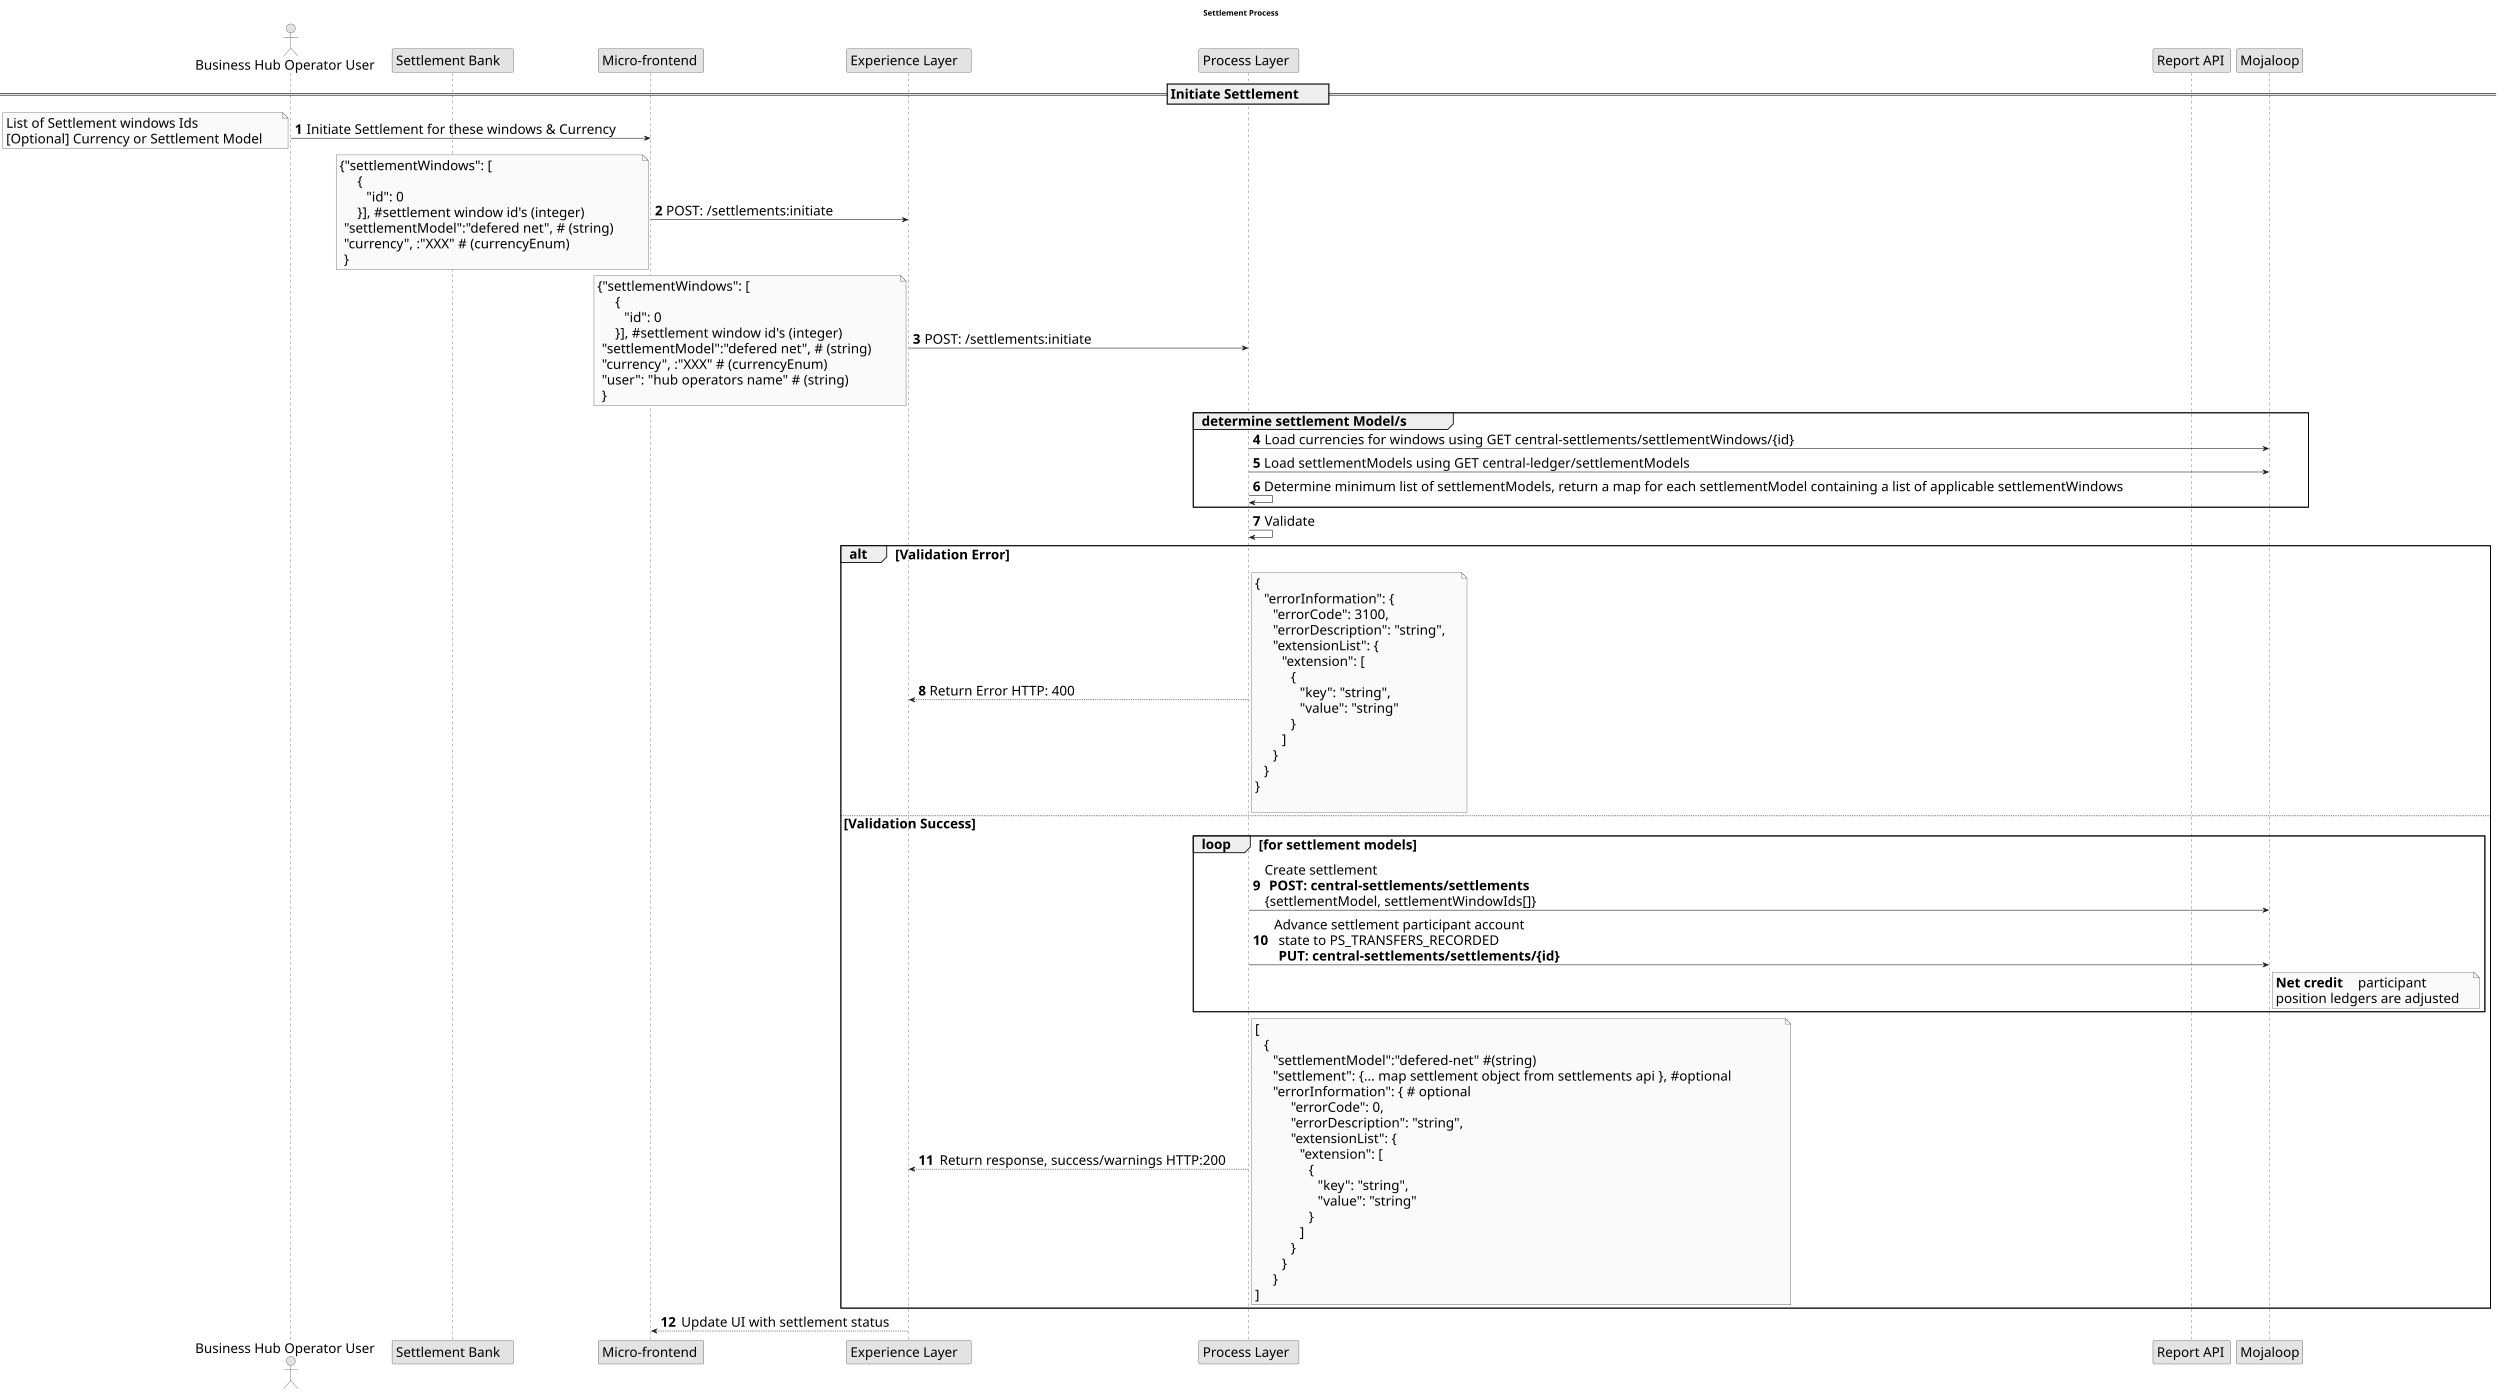
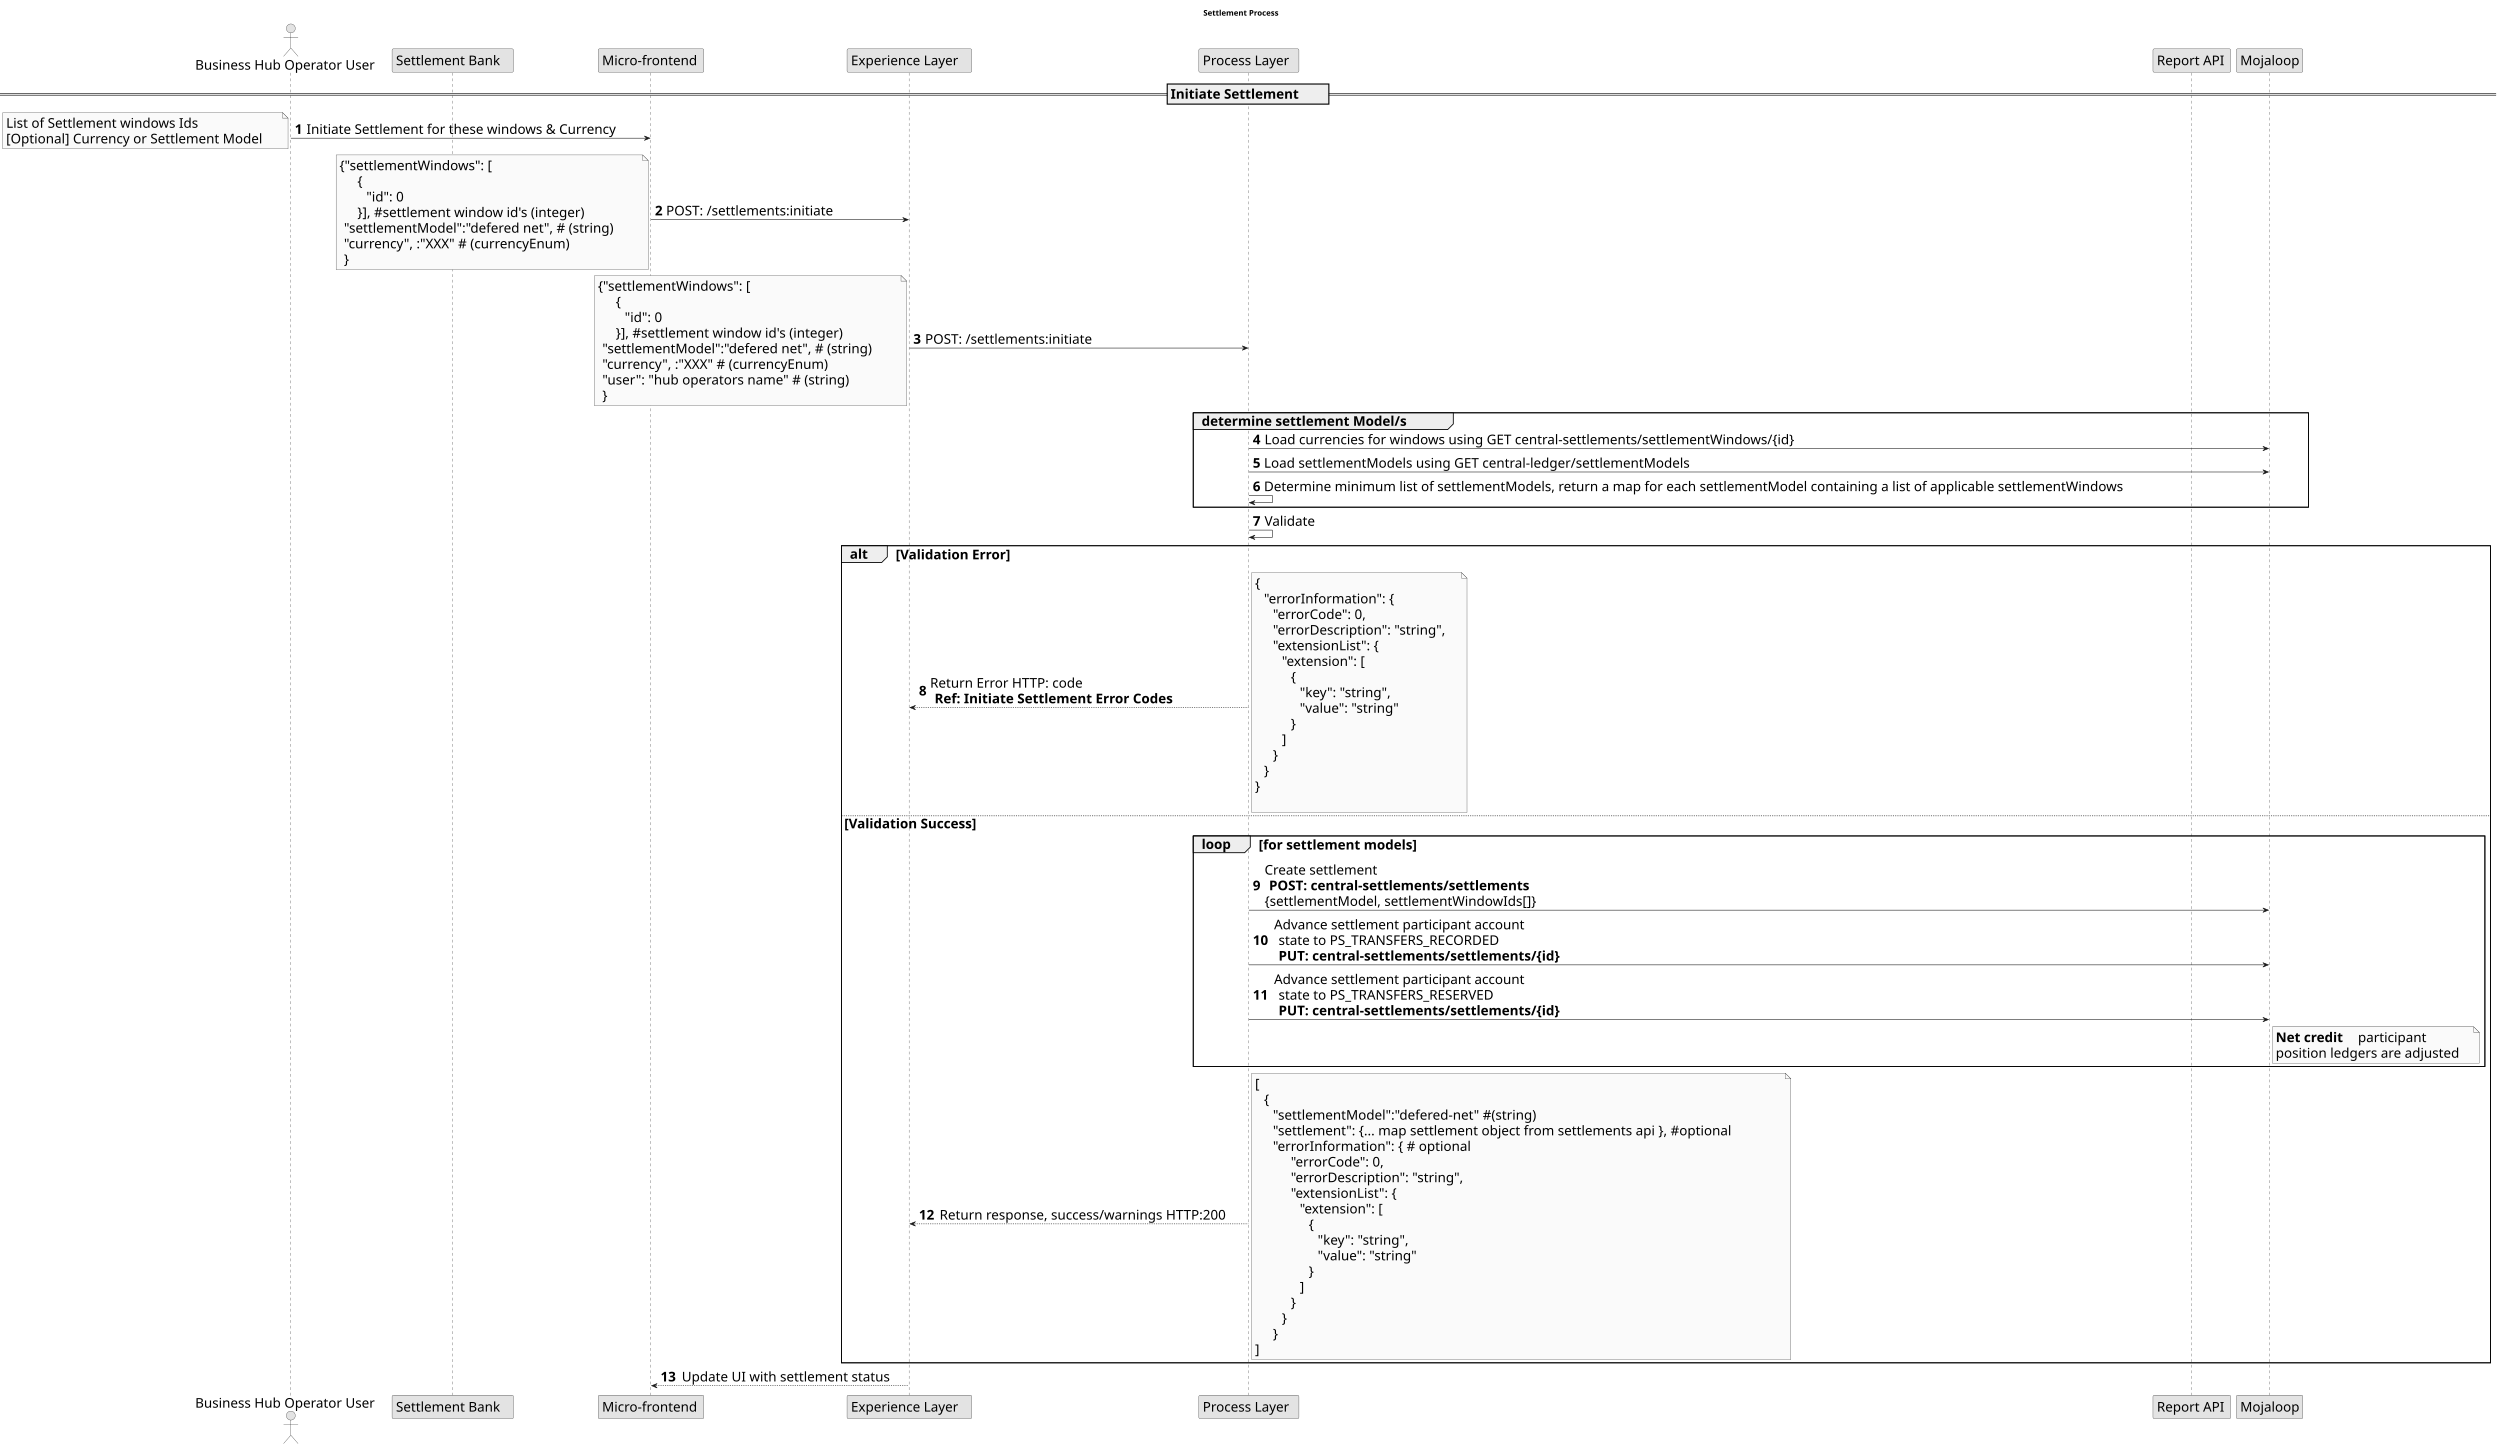
- <svg xmlns="http://www.w3.org/2000/svg" contentStyleType="text/css" height="2490px" preserveAspectRatio="none" style="width:4470px;height:2490px;background:#FFFFFF;" version="1.1" viewBox="0 0 4470 2490" width="4470px" zoomAndPan="magnify">
+ <svg xmlns="http://www.w3.org/2000/svg" contentStyleType="text/css" height="2588px" preserveAspectRatio="none" style="width:4470px;height:2588px;background:#FFFFFF;" version="1.1" viewBox="0 0 4470 2588" width="4470px" zoomAndPan="magnify">
  <defs />
  <g>
    <rect height="26.297" style="stroke:#00000000;stroke-width:1.0;fill:none;" width="169" x="2146.5" y="10" />
    <text fill="#000000" font-family="sans-serif" font-size="14" font-weight="bold" lengthAdjust="spacing" textLength="159" x="2151.5" y="27.995">Settlement Process</text>
    <rect height="168.75" style="stroke:#000000;stroke-width:1.5;fill:none;" width="1994" x="2133.5" y="738.109" />
-     <rect height="1363.125" style="stroke:#000000;stroke-width:1.5;fill:none;" width="2949.5" x="1503.5" y="975.797" />
-     <rect height="314.375" style="stroke:#000000;stroke-width:1.5;fill:none;" width="2309.5" x="2133.5" y="1494.672" />
-     <line style="stroke:#181818;stroke-width:0.5;fill:none;stroke-dasharray:5.0,5.0;" x1="520" x2="520" y1="130.234" y2="2397.859" />
-     <line style="stroke:#181818;stroke-width:0.5;fill:none;stroke-dasharray:5.0,5.0;" x1="809" x2="809" y1="130.234" y2="2397.859" />
-     <line style="stroke:#181818;stroke-width:0.5;fill:none;stroke-dasharray:5.0,5.0;" x1="1163.5" x2="1163.5" y1="130.234" y2="2397.859" />
-     <line style="stroke:#181818;stroke-width:0.5;fill:none;stroke-dasharray:5.0,5.0;" x1="1624.5" x2="1624.5" y1="130.234" y2="2397.859" />
-     <line style="stroke:#181818;stroke-width:0.5;fill:none;stroke-dasharray:5.0,5.0;" x1="2232.5" x2="2232.5" y1="130.234" y2="2397.859" />
-     <line style="stroke:#181818;stroke-width:0.5;fill:none;stroke-dasharray:5.0,5.0;" x1="3918.5" x2="3918.5" y1="130.234" y2="2397.859" />
-     <line style="stroke:#181818;stroke-width:0.5;fill:none;stroke-dasharray:5.0,5.0;" x1="4057.5" x2="4057.5" y1="130.234" y2="2397.859" />
+     <rect height="1460.938" style="stroke:#000000;stroke-width:1.5;fill:none;" width="2948.5" x="1504.5" y="975.797" />
+     <rect height="412.188" style="stroke:#000000;stroke-width:1.5;fill:none;" width="2309.5" x="2133.5" y="1494.672" />
+     <line style="stroke:#181818;stroke-width:0.5;fill:none;stroke-dasharray:5.0,5.0;" x1="520" x2="520" y1="130.234" y2="2495.672" />
+     <line style="stroke:#181818;stroke-width:0.5;fill:none;stroke-dasharray:5.0,5.0;" x1="809" x2="809" y1="130.234" y2="2495.672" />
+     <line style="stroke:#181818;stroke-width:0.5;fill:none;stroke-dasharray:5.0,5.0;" x1="1163.5" x2="1163.5" y1="130.234" y2="2495.672" />
+     <line style="stroke:#181818;stroke-width:0.5;fill:none;stroke-dasharray:5.0,5.0;" x1="1625.5" x2="1625.5" y1="130.234" y2="2495.672" />
+     <line style="stroke:#181818;stroke-width:0.5;fill:none;stroke-dasharray:5.0,5.0;" x1="2232.5" x2="2232.5" y1="130.234" y2="2495.672" />
+     <line style="stroke:#181818;stroke-width:0.5;fill:none;stroke-dasharray:5.0,5.0;" x1="3918.5" x2="3918.5" y1="130.234" y2="2495.672" />
+     <line style="stroke:#181818;stroke-width:0.5;fill:none;stroke-dasharray:5.0,5.0;" x1="4057.5" x2="4057.5" y1="130.234" y2="2495.672" />
    <text fill="#000000" font-family="sans-serif" font-size="24" lengthAdjust="spacing" textLength="336" x="349" y="124.574">Business Hub Operator User</text>
    <ellipse cx="520" cy="50.797" fill="#E3E3E3" rx="8" ry="8" style="stroke:#181818;stroke-width:0.5;" />
    <path d="M520,58.797 L520,85.797 M507,66.797 L533,66.797 M520,85.797 L507,100.797 M520,85.797 L533,100.797 " fill="none" style="stroke:#181818;stroke-width:0.5;" />
-     <text fill="#000000" font-family="sans-serif" font-size="24" lengthAdjust="spacing" textLength="336" x="349" y="2419.137">Business Hub Operator User</text>
-     <ellipse cx="520" cy="2433.297" fill="#E3E3E3" rx="8" ry="8" style="stroke:#181818;stroke-width:0.5;" />
-     <path d="M520,2441.297 L520,2468.297 M507,2449.297 L533,2449.297 M520,2468.297 L507,2483.297 M520,2468.297 L533,2483.297 " fill="none" style="stroke:#181818;stroke-width:0.5;" />
+     <text fill="#000000" font-family="sans-serif" font-size="24" lengthAdjust="spacing" textLength="336" x="349" y="2516.949">Business Hub Operator User</text>
+     <ellipse cx="520" cy="2531.109" fill="#E3E3E3" rx="8" ry="8" style="stroke:#181818;stroke-width:0.5;" />
+     <path d="M520,2539.109 L520,2566.109 M507,2547.109 L533,2547.109 M520,2566.109 L507,2581.109 M520,2566.109 L533,2581.109 " fill="none" style="stroke:#181818;stroke-width:0.5;" />
    <rect fill="#E3E3E3" height="41.938" rx="2.5" ry="2.5" style="stroke:#181818;stroke-width:0.5;" width="217" x="701" y="87.297" />
    <text fill="#000000" font-family="sans-serif" font-size="24" lengthAdjust="spacing" textLength="203" x="708" y="116.574">Settlement Bank</text>
-     <rect fill="#E3E3E3" height="41.938" rx="2.5" ry="2.5" style="stroke:#181818;stroke-width:0.5;" width="217" x="701" y="2396.859" />
-     <text fill="#000000" font-family="sans-serif" font-size="24" lengthAdjust="spacing" textLength="203" x="708" y="2426.137">Settlement Bank</text>
+     <rect fill="#E3E3E3" height="41.938" rx="2.5" ry="2.5" style="stroke:#181818;stroke-width:0.5;" width="217" x="701" y="2494.672" />
+     <text fill="#000000" font-family="sans-serif" font-size="24" lengthAdjust="spacing" textLength="203" x="708" y="2523.949">Settlement Bank</text>
    <rect fill="#E3E3E3" height="41.938" rx="2.5" ry="2.5" style="stroke:#181818;stroke-width:0.5;" width="189" x="1069.5" y="87.297" />
    <text fill="#000000" font-family="sans-serif" font-size="24" lengthAdjust="spacing" textLength="175" x="1076.5" y="116.574">Micro-frontend</text>
-     <rect fill="#E3E3E3" height="41.938" rx="2.5" ry="2.5" style="stroke:#181818;stroke-width:0.5;" width="189" x="1069.5" y="2396.859" />
-     <text fill="#000000" font-family="sans-serif" font-size="24" lengthAdjust="spacing" textLength="175" x="1076.5" y="2426.137">Micro-frontend</text>
-     <rect fill="#E3E3E3" height="41.938" rx="2.5" ry="2.5" style="stroke:#181818;stroke-width:0.5;" width="223" x="1513.5" y="87.297" />
-     <text fill="#000000" font-family="sans-serif" font-size="24" lengthAdjust="spacing" textLength="209" x="1520.5" y="116.574">Experience Layer</text>
-     <rect fill="#E3E3E3" height="41.938" rx="2.5" ry="2.5" style="stroke:#181818;stroke-width:0.5;" width="223" x="1513.5" y="2396.859" />
-     <text fill="#000000" font-family="sans-serif" font-size="24" lengthAdjust="spacing" textLength="209" x="1520.5" y="2426.137">Experience Layer</text>
+     <rect fill="#E3E3E3" height="41.938" rx="2.5" ry="2.5" style="stroke:#181818;stroke-width:0.5;" width="189" x="1069.5" y="2494.672" />
+     <text fill="#000000" font-family="sans-serif" font-size="24" lengthAdjust="spacing" textLength="175" x="1076.5" y="2523.949">Micro-frontend</text>
+     <rect fill="#E3E3E3" height="41.938" rx="2.5" ry="2.5" style="stroke:#181818;stroke-width:0.5;" width="223" x="1514.5" y="87.297" />
+     <text fill="#000000" font-family="sans-serif" font-size="24" lengthAdjust="spacing" textLength="209" x="1521.5" y="116.574">Experience Layer</text>
+     <rect fill="#E3E3E3" height="41.938" rx="2.5" ry="2.5" style="stroke:#181818;stroke-width:0.5;" width="223" x="1514.5" y="2494.672" />
+     <text fill="#000000" font-family="sans-serif" font-size="24" lengthAdjust="spacing" textLength="209" x="1521.5" y="2523.949">Experience Layer</text>
    <rect fill="#E3E3E3" height="41.938" rx="2.5" ry="2.5" style="stroke:#181818;stroke-width:0.5;" width="179" x="2143.5" y="87.297" />
    <text fill="#000000" font-family="sans-serif" font-size="24" lengthAdjust="spacing" textLength="165" x="2150.5" y="116.574">Process Layer</text>
-     <rect fill="#E3E3E3" height="41.938" rx="2.5" ry="2.5" style="stroke:#181818;stroke-width:0.5;" width="179" x="2143.5" y="2396.859" />
-     <text fill="#000000" font-family="sans-serif" font-size="24" lengthAdjust="spacing" textLength="165" x="2150.5" y="2426.137">Process Layer</text>
+     <rect fill="#E3E3E3" height="41.938" rx="2.5" ry="2.5" style="stroke:#181818;stroke-width:0.5;" width="179" x="2143.5" y="2494.672" />
+     <text fill="#000000" font-family="sans-serif" font-size="24" lengthAdjust="spacing" textLength="165" x="2150.5" y="2523.949">Process Layer</text>
    <rect fill="#E3E3E3" height="41.938" rx="2.5" ry="2.5" style="stroke:#181818;stroke-width:0.5;" width="139" x="3849.5" y="87.297" />
    <text fill="#000000" font-family="sans-serif" font-size="24" lengthAdjust="spacing" textLength="125" x="3856.5" y="116.574">Report API</text>
-     <rect fill="#E3E3E3" height="41.938" rx="2.5" ry="2.5" style="stroke:#181818;stroke-width:0.5;" width="139" x="3849.5" y="2396.859" />
-     <text fill="#000000" font-family="sans-serif" font-size="24" lengthAdjust="spacing" textLength="125" x="3856.5" y="2426.137">Report API</text>
+     <rect fill="#E3E3E3" height="41.938" rx="2.5" ry="2.5" style="stroke:#181818;stroke-width:0.5;" width="139" x="3849.5" y="2494.672" />
+     <text fill="#000000" font-family="sans-serif" font-size="24" lengthAdjust="spacing" textLength="125" x="3856.5" y="2523.949">Report API</text>
    <rect fill="#E3E3E3" height="41.938" rx="2.5" ry="2.5" style="stroke:#181818;stroke-width:0.5;" width="119" x="3998.5" y="87.297" />
    <text fill="#000000" font-family="sans-serif" font-size="24" lengthAdjust="spacing" textLength="105" x="4005.5" y="116.574">Mojaloop</text>
-     <rect fill="#E3E3E3" height="41.938" rx="2.5" ry="2.5" style="stroke:#181818;stroke-width:0.5;" width="119" x="3998.5" y="2396.859" />
-     <text fill="#000000" font-family="sans-serif" font-size="24" lengthAdjust="spacing" textLength="105" x="4005.5" y="2426.137">Mojaloop</text>
+     <rect fill="#E3E3E3" height="41.938" rx="2.5" ry="2.5" style="stroke:#181818;stroke-width:0.5;" width="119" x="3998.5" y="2494.672" />
+     <text fill="#000000" font-family="sans-serif" font-size="24" lengthAdjust="spacing" textLength="105" x="4005.5" y="2523.949">Mojaloop</text>
    <rect fill="#EEEEEE" height="3" style="stroke:#EEEEEE;stroke-width:1.0;" width="4463" x="0" y="167.203" />
    <line style="stroke:#000000;stroke-width:1.0;" x1="0" x2="4463" y1="167.203" y2="167.203" />
    <line style="stroke:#000000;stroke-width:1.0;" x1="0" x2="4463" y1="170.203" y2="170.203" />
    <rect fill="#EEEEEE" height="35.938" style="stroke:#000000;stroke-width:2.0;" width="289" x="2087" y="150.234" />
    <text fill="#000000" font-family="sans-serif" font-size="24" font-weight="bold" lengthAdjust="spacing" textLength="267" x="2093" y="176.512">Initiate Settlement</text>
    <polygon fill="#181818" points="1152,243.078,1162,247.078,1152,251.078,1156,247.078" style="stroke:#181818;stroke-width:1.0;" />
    <line style="stroke:#181818;stroke-width:1.0;" x1="520" x2="1158" y1="247.078" y2="247.078" />
    <text fill="#000000" font-family="sans-serif" font-size="24" font-weight="bold" lengthAdjust="spacing" textLength="17" x="527" y="239.418">1</text>
    <text fill="#000000" font-family="sans-serif" font-size="24" lengthAdjust="spacing" textLength="599" x="548" y="239.418">Initiate Settlement for these windows &amp; Currency</text>
    <path d="M5,201.172 L5,266.172 L515,266.172 L515,211.172 L505,201.172 L5,201.172 " fill="#FAFAFA" style="stroke:#181818;stroke-width:0.5;" />
    <path d="M505,201.172 L505,211.172 L515,211.172 L505,201.172 " fill="#FAFAFA" style="stroke:#181818;stroke-width:0.5;" />
    <text fill="#000000" font-family="sans-serif" font-size="24" lengthAdjust="spacing" textLength="371" x="11" y="228.449">List of Settlement windows Ids</text>
    <text fill="#000000" font-family="sans-serif" font-size="24" lengthAdjust="spacing" textLength="489" x="11" y="256.387">[Optional] Currency or Settlement Model</text>
-     <polygon fill="#181818" points="1613,388.797,1623,392.797,1613,396.797,1617,392.797" style="stroke:#181818;stroke-width:1.0;" />
-     <line style="stroke:#181818;stroke-width:1.0;" x1="1164" x2="1619" y1="392.797" y2="392.797" />
+     <polygon fill="#181818" points="1614,388.797,1624,392.797,1614,396.797,1618,392.797" style="stroke:#181818;stroke-width:1.0;" />
+     <line style="stroke:#181818;stroke-width:1.0;" x1="1164" x2="1620" y1="392.797" y2="392.797" />
    <text fill="#000000" font-family="sans-serif" font-size="24" font-weight="bold" lengthAdjust="spacing" textLength="16" x="1171" y="385.137">2</text>
    <text fill="#000000" font-family="sans-serif" font-size="24" lengthAdjust="spacing" textLength="324" x="1191" y="385.137">POST: /settlements:initiate</text>
    <path d="M601,277.047 L601,482.047 L1159,482.047 L1159,287.047 L1149,277.047 L601,277.047 " fill="#FAFAFA" style="stroke:#181818;stroke-width:0.5;" />
    <path d="M1149,277.047 L1149,287.047 L1159,287.047 L1149,277.047 " fill="#FAFAFA" style="stroke:#181818;stroke-width:0.5;" />
    <text fill="#000000" font-family="sans-serif" font-size="24" lengthAdjust="spacing" textLength="302" x="607" y="304.324">{"settlementWindows": [</text>
    <text fill="#000000" font-family="sans-serif" font-size="24" lengthAdjust="spacing" textLength="15" x="639" y="332.262">{</text>
    <text fill="#000000" font-family="sans-serif" font-size="24" lengthAdjust="spacing" textLength="76" x="655" y="360.199">"id": 0</text>
    <text fill="#000000" font-family="sans-serif" font-size="24" lengthAdjust="spacing" textLength="454" x="639" y="388.137">}], #settlement window id's (integer)</text>
    <text fill="#000000" font-family="sans-serif" font-size="24" lengthAdjust="spacing" textLength="529" x="615" y="416.074">"settlementModel":"defered net", # (string)</text>
    <text fill="#000000" font-family="sans-serif" font-size="24" lengthAdjust="spacing" textLength="449" x="615" y="444.012">"currency", :"XXX" # (currencyEnum)</text>
    <text fill="#000000" font-family="sans-serif" font-size="24" lengthAdjust="spacing" textLength="15" x="615" y="471.949">}</text>
    <polygon fill="#181818" points="2221,618.328,2231,622.328,2221,626.328,2225,622.328" style="stroke:#181818;stroke-width:1.0;" />
-     <line style="stroke:#181818;stroke-width:1.0;" x1="1625" x2="2227" y1="622.328" y2="622.328" />
-     <text fill="#000000" font-family="sans-serif" font-size="24" font-weight="bold" lengthAdjust="spacing" textLength="17" x="1632" y="614.668">3</text>
-     <text fill="#000000" font-family="sans-serif" font-size="24" lengthAdjust="spacing" textLength="324" x="1653" y="614.668">POST: /settlements:initiate</text>
-     <path d="M1062,492.609 L1062,725.609 L1620,725.609 L1620,502.609 L1610,492.609 L1062,492.609 " fill="#FAFAFA" style="stroke:#181818;stroke-width:0.5;" />
-     <path d="M1610,492.609 L1610,502.609 L1620,502.609 L1610,492.609 " fill="#FAFAFA" style="stroke:#181818;stroke-width:0.5;" />
-     <text fill="#000000" font-family="sans-serif" font-size="24" lengthAdjust="spacing" textLength="302" x="1068" y="519.887">{"settlementWindows": [</text>
-     <text fill="#000000" font-family="sans-serif" font-size="24" lengthAdjust="spacing" textLength="15" x="1100" y="547.824">{</text>
-     <text fill="#000000" font-family="sans-serif" font-size="24" lengthAdjust="spacing" textLength="76" x="1116" y="575.762">"id": 0</text>
-     <text fill="#000000" font-family="sans-serif" font-size="24" lengthAdjust="spacing" textLength="454" x="1100" y="603.699">}], #settlement window id's (integer)</text>
-     <text fill="#000000" font-family="sans-serif" font-size="24" lengthAdjust="spacing" textLength="529" x="1076" y="631.637">"settlementModel":"defered net", # (string)</text>
-     <text fill="#000000" font-family="sans-serif" font-size="24" lengthAdjust="spacing" textLength="449" x="1076" y="659.574">"currency", :"XXX" # (currencyEnum)</text>
-     <text fill="#000000" font-family="sans-serif" font-size="24" lengthAdjust="spacing" textLength="478" x="1076" y="687.512">"user": "hub operators name" # (string)</text>
-     <text fill="#000000" font-family="sans-serif" font-size="24" lengthAdjust="spacing" textLength="15" x="1076" y="715.449">}</text>
+     <line style="stroke:#181818;stroke-width:1.0;" x1="1626" x2="2227" y1="622.328" y2="622.328" />
+     <text fill="#000000" font-family="sans-serif" font-size="24" font-weight="bold" lengthAdjust="spacing" textLength="17" x="1633" y="614.668">3</text>
+     <text fill="#000000" font-family="sans-serif" font-size="24" lengthAdjust="spacing" textLength="324" x="1654" y="614.668">POST: /settlements:initiate</text>
+     <path d="M1063,492.609 L1063,725.609 L1621,725.609 L1621,502.609 L1611,492.609 L1063,492.609 " fill="#FAFAFA" style="stroke:#181818;stroke-width:0.5;" />
+     <path d="M1611,492.609 L1611,502.609 L1621,502.609 L1611,492.609 " fill="#FAFAFA" style="stroke:#181818;stroke-width:0.5;" />
+     <text fill="#000000" font-family="sans-serif" font-size="24" lengthAdjust="spacing" textLength="302" x="1069" y="519.887">{"settlementWindows": [</text>
+     <text fill="#000000" font-family="sans-serif" font-size="24" lengthAdjust="spacing" textLength="15" x="1101" y="547.824">{</text>
+     <text fill="#000000" font-family="sans-serif" font-size="24" lengthAdjust="spacing" textLength="76" x="1117" y="575.762">"id": 0</text>
+     <text fill="#000000" font-family="sans-serif" font-size="24" lengthAdjust="spacing" textLength="454" x="1101" y="603.699">}], #settlement window id's (integer)</text>
+     <text fill="#000000" font-family="sans-serif" font-size="24" lengthAdjust="spacing" textLength="529" x="1077" y="631.637">"settlementModel":"defered net", # (string)</text>
+     <text fill="#000000" font-family="sans-serif" font-size="24" lengthAdjust="spacing" textLength="449" x="1077" y="659.574">"currency", :"XXX" # (currencyEnum)</text>
+     <text fill="#000000" font-family="sans-serif" font-size="24" lengthAdjust="spacing" textLength="478" x="1077" y="687.512">"user": "hub operators name" # (string)</text>
+     <text fill="#000000" font-family="sans-serif" font-size="24" lengthAdjust="spacing" textLength="15" x="1077" y="715.449">}</text>
    <path d="M2133.5,738.109 L2598.5,738.109 L2598.5,758.047 L2588.5,768.047 L2133.5,768.047 L2133.5,738.109 " fill="#EEEEEE" style="stroke:#000000;stroke-width:1.5;" />
    <rect fill="none" height="168.75" style="stroke:#000000;stroke-width:1.5;" width="1994" x="2133.5" y="738.109" />
    <text fill="#000000" font-family="sans-serif" font-size="24" font-weight="bold" lengthAdjust="spacing" textLength="420" x="2148.5" y="761.387">determine settlement Model/s</text>
    <polygon fill="#181818" points="4046,797.984,4056,801.984,4046,805.984,4050,801.984" style="stroke:#181818;stroke-width:1.0;" />
    <line style="stroke:#181818;stroke-width:1.0;" x1="2233" x2="4052" y1="801.984" y2="801.984" />
    <text fill="#000000" font-family="sans-serif" font-size="24" font-weight="bold" lengthAdjust="spacing" textLength="17" x="2240" y="794.324">4</text>
    <text fill="#000000" font-family="sans-serif" font-size="24" lengthAdjust="spacing" textLength="1023" x="2261" y="794.324">Load currencies for windows using GET central-settlements/settlementWindows/{id}</text>
    <polygon fill="#181818" points="4046,839.922,4056,843.922,4046,847.922,4050,843.922" style="stroke:#181818;stroke-width:1.0;" />
    <line style="stroke:#181818;stroke-width:1.0;" x1="2233" x2="4052" y1="843.922" y2="843.922" />
    <text fill="#000000" font-family="sans-serif" font-size="24" font-weight="bold" lengthAdjust="spacing" textLength="16" x="2240" y="836.262">5</text>
    <text fill="#000000" font-family="sans-serif" font-size="24" lengthAdjust="spacing" textLength="810" x="2260" y="836.262">Load settlementModels using GET central-ledger/settlementModels</text>
    <line style="stroke:#181818;stroke-width:1.0;" x1="2233" x2="2275" y1="885.859" y2="885.859" />
    <line style="stroke:#181818;stroke-width:1.0;" x1="2275" x2="2275" y1="885.859" y2="898.859" />
    <line style="stroke:#181818;stroke-width:1.0;" x1="2234" x2="2275" y1="898.859" y2="898.859" />
    <polygon fill="#181818" points="2244,894.859,2234,898.859,2244,902.859,2240,898.859" style="stroke:#181818;stroke-width:1.0;" />
    <text fill="#000000" font-family="sans-serif" font-size="24" font-weight="bold" lengthAdjust="spacing" textLength="16" x="2240" y="878.199">6</text>
    <text fill="#000000" font-family="sans-serif" font-size="24" lengthAdjust="spacing" textLength="1652" x="2260" y="878.199">Determine minimum list of settlementModels, return a map for each settlementModel containing a list of applicable settlementWindows</text>
    <line style="stroke:#181818;stroke-width:1.0;" x1="2233" x2="2275" y1="947.797" y2="947.797" />
    <line style="stroke:#181818;stroke-width:1.0;" x1="2275" x2="2275" y1="947.797" y2="960.797" />
    <line style="stroke:#181818;stroke-width:1.0;" x1="2234" x2="2275" y1="960.797" y2="960.797" />
    <polygon fill="#181818" points="2244,956.797,2234,960.797,2244,964.797,2240,960.797" style="stroke:#181818;stroke-width:1.0;" />
    <text fill="#000000" font-family="sans-serif" font-size="24" font-weight="bold" lengthAdjust="spacing" textLength="17" x="2240" y="940.137">7</text>
    <text fill="#000000" font-family="sans-serif" font-size="24" lengthAdjust="spacing" textLength="98" x="2261" y="940.137">Validate</text>
-     <path d="M1503.5,975.797 L1585.5,975.797 L1585.5,995.734 L1575.5,1005.734 L1503.5,1005.734 L1503.5,975.797 " fill="#EEEEEE" style="stroke:#000000;stroke-width:1.5;" />
-     <rect fill="none" height="1363.125" style="stroke:#000000;stroke-width:1.5;" width="2949.5" x="1503.5" y="975.797" />
-     <text fill="#000000" font-family="sans-serif" font-size="24" font-weight="bold" lengthAdjust="spacing" textLength="37" x="1518.5" y="999.074">alt</text>
-     <text fill="#000000" font-family="sans-serif" font-size="24" font-weight="bold" lengthAdjust="spacing" textLength="236" x="1600.5" y="1000.074">[Validation Error]</text>
-     <polygon fill="#181818" points="1636,1247.172,1626,1251.172,1636,1255.172,1632,1251.172" style="stroke:#181818;stroke-width:1.0;" />
-     <line style="stroke:#181818;stroke-width:1.0;stroke-dasharray:2.0,2.0;" x1="1630" x2="2232" y1="1251.172" y2="1251.172" />
-     <text fill="#000000" font-family="sans-serif" font-size="24" font-weight="bold" lengthAdjust="spacing" textLength="16" x="1642" y="1243.512">8</text>
-     <text fill="#000000" font-family="sans-serif" font-size="24" lengthAdjust="spacing" textLength="281" x="1662" y="1243.512">Return Error HTTP: 400</text>
+     <path d="M1504.5,975.797 L1586.5,975.797 L1586.5,995.734 L1576.5,1005.734 L1504.5,1005.734 L1504.5,975.797 " fill="#EEEEEE" style="stroke:#000000;stroke-width:1.5;" />
+     <rect fill="none" height="1460.938" style="stroke:#000000;stroke-width:1.5;" width="2948.5" x="1504.5" y="975.797" />
+     <text fill="#000000" font-family="sans-serif" font-size="24" font-weight="bold" lengthAdjust="spacing" textLength="37" x="1519.5" y="999.074">alt</text>
+     <text fill="#000000" font-family="sans-serif" font-size="24" font-weight="bold" lengthAdjust="spacing" textLength="236" x="1601.5" y="1000.074">[Validation Error]</text>
+     <polygon fill="#181818" points="1637,1261.141,1627,1265.141,1637,1269.141,1633,1265.141" style="stroke:#181818;stroke-width:1.0;" />
+     <line style="stroke:#181818;stroke-width:1.0;stroke-dasharray:2.0,2.0;" x1="1631" x2="2232" y1="1265.141" y2="1265.141" />
+     <text fill="#000000" font-family="sans-serif" font-size="24" font-weight="bold" lengthAdjust="spacing" textLength="16" x="1643" y="1243.512">8</text>
+     <text fill="#000000" font-family="sans-serif" font-size="24" lengthAdjust="spacing" textLength="291" x="1663" y="1229.543">Return Error HTTP: code</text>
+     <text fill="#000000" font-family="sans-serif" font-size="24" lengthAdjust="spacing" textLength="8" x="1663" y="1257.48"> </text>
+     <text fill="#000000" font-family="sans-serif" font-size="24" font-weight="bold" lengthAdjust="spacing" textLength="497" x="1671" y="1257.48">Ref: Initiate Settlement Error Codes</text>
    <path d="M2238,1023.672 L2238,1452.672 L2623,1452.672 L2623,1033.672 L2613,1023.672 L2238,1023.672 " fill="#FAFAFA" style="stroke:#181818;stroke-width:0.5;" />
    <path d="M2613,1023.672 L2613,1033.672 L2623,1033.672 L2613,1023.672 " fill="#FAFAFA" style="stroke:#181818;stroke-width:0.5;" />
    <text fill="#000000" font-family="sans-serif" font-size="24" lengthAdjust="spacing" textLength="15" x="2244" y="1050.949">{</text>
    <text fill="#000000" font-family="sans-serif" font-size="24" lengthAdjust="spacing" textLength="251" x="2260" y="1078.887">"errorInformation": {</text>
-     <text fill="#000000" font-family="sans-serif" font-size="24" lengthAdjust="spacing" textLength="227" x="2276" y="1106.824">"errorCode": 3100,</text>
+     <text fill="#000000" font-family="sans-serif" font-size="24" lengthAdjust="spacing" textLength="181" x="2276" y="1106.824">"errorCode": 0,</text>
    <text fill="#000000" font-family="sans-serif" font-size="24" lengthAdjust="spacing" textLength="332" x="2276" y="1134.762">"errorDescription": "string",</text>
    <text fill="#000000" font-family="sans-serif" font-size="24" lengthAdjust="spacing" textLength="213" x="2276" y="1162.699">"extensionList": {</text>
    <text fill="#000000" font-family="sans-serif" font-size="24" lengthAdjust="spacing" textLength="164" x="2292" y="1190.637">"extension": [</text>
    <text fill="#000000" font-family="sans-serif" font-size="24" lengthAdjust="spacing" textLength="15" x="2308" y="1218.574">{</text>
    <text fill="#000000" font-family="sans-serif" font-size="24" lengthAdjust="spacing" textLength="180" x="2324" y="1246.512">"key": "string",</text>
    <text fill="#000000" font-family="sans-serif" font-size="24" lengthAdjust="spacing" textLength="194" x="2324" y="1274.449">"value": "string"</text>
    <text fill="#000000" font-family="sans-serif" font-size="24" lengthAdjust="spacing" textLength="15" x="2308" y="1302.387">}</text>
    <text fill="#000000" font-family="sans-serif" font-size="24" lengthAdjust="spacing" textLength="9" x="2292" y="1330.324">]</text>
    <text fill="#000000" font-family="sans-serif" font-size="24" lengthAdjust="spacing" textLength="15" x="2276" y="1358.262">}</text>
    <text fill="#000000" font-family="sans-serif" font-size="24" lengthAdjust="spacing" textLength="15" x="2260" y="1386.199">}</text>
    <text fill="#000000" font-family="sans-serif" font-size="24" lengthAdjust="spacing" textLength="15" x="2244" y="1414.137">}</text>
    <text fill="#000000" font-family="sans-serif" font-size="24" lengthAdjust="spacing" textLength="8" x="2244" y="1442.074"> </text>
-     <line style="stroke:#000000;stroke-width:1.0;stroke-dasharray:2.0,2.0;" x1="1503.5" x2="4453" y1="1458.734" y2="1458.734" />
-     <text fill="#000000" font-family="sans-serif" font-size="24" font-weight="bold" lengthAdjust="spacing" textLength="275" x="1508.5" y="1481.012">[Validation Success]</text>
+     <line style="stroke:#000000;stroke-width:1.0;stroke-dasharray:2.0,2.0;" x1="1504.5" x2="4453" y1="1458.734" y2="1458.734" />
+     <text fill="#000000" font-family="sans-serif" font-size="24" font-weight="bold" lengthAdjust="spacing" textLength="275" x="1509.5" y="1481.012">[Validation Success]</text>
    <path d="M2133.5,1494.672 L2235.5,1494.672 L2235.5,1514.609 L2225.5,1524.609 L2133.5,1524.609 L2133.5,1494.672 " fill="#EEEEEE" style="stroke:#000000;stroke-width:1.5;" />
-     <rect fill="none" height="314.375" style="stroke:#000000;stroke-width:1.5;" width="2309.5" x="2133.5" y="1494.672" />
+     <rect fill="none" height="412.188" style="stroke:#000000;stroke-width:1.5;" width="2309.5" x="2133.5" y="1494.672" />
    <text fill="#000000" font-family="sans-serif" font-size="24" font-weight="bold" lengthAdjust="spacing" textLength="57" x="2148.5" y="1517.949">loop</text>
    <text fill="#000000" font-family="sans-serif" font-size="24" font-weight="bold" lengthAdjust="spacing" textLength="330" x="2250.5" y="1518.949">[for settlement models]</text>
    <polygon fill="#181818" points="4046,1623.359,4056,1627.359,4046,1631.359,4050,1627.359" style="stroke:#181818;stroke-width:1.0;" />
    <line style="stroke:#181818;stroke-width:1.0;" x1="2233" x2="4052" y1="1627.359" y2="1627.359" />
    <text fill="#000000" font-family="sans-serif" font-size="24" font-weight="bold" lengthAdjust="spacing" textLength="17" x="2240" y="1591.762">9</text>
    <text fill="#000000" font-family="sans-serif" font-size="24" lengthAdjust="spacing" textLength="221" x="2261" y="1563.824">Create settlement</text>
    <text fill="#000000" font-family="sans-serif" font-size="24" lengthAdjust="spacing" textLength="8" x="2261" y="1591.762"> </text>
    <text fill="#000000" font-family="sans-serif" font-size="24" font-weight="bold" lengthAdjust="spacing" textLength="543" x="2269" y="1591.762">POST: central-settlements/settlements</text>
    <text fill="#000000" font-family="sans-serif" font-size="24" lengthAdjust="spacing" textLength="8" x="2812" y="1591.762"> </text>
    <text fill="#000000" font-family="sans-serif" font-size="24" lengthAdjust="spacing" textLength="530" x="2261" y="1619.699">{settlementModel, settlementWindowIds[]}</text>
    <polygon fill="#181818" points="4046,1721.172,4056,1725.172,4046,1729.172,4050,1725.172" style="stroke:#181818;stroke-width:1.0;" />
    <line style="stroke:#181818;stroke-width:1.0;" x1="2233" x2="4052" y1="1725.172" y2="1725.172" />
    <text fill="#000000" font-family="sans-serif" font-size="24" font-weight="bold" lengthAdjust="spacing" textLength="34" x="2240" y="1689.574">10</text>
    <text fill="#000000" font-family="sans-serif" font-size="24" lengthAdjust="spacing" textLength="483" x="2278" y="1661.637">Advance settlement participant account</text>
    <text fill="#000000" font-family="sans-serif" font-size="24" lengthAdjust="spacing" textLength="425" x="2286" y="1689.574">state to PS_TRANSFERS_RECORDED</text>
    <text fill="#000000" font-family="sans-serif" font-size="24" lengthAdjust="spacing" textLength="8" x="2278" y="1717.512"> </text>
    <text fill="#000000" font-family="sans-serif" font-size="24" font-weight="bold" lengthAdjust="spacing" textLength="593" x="2286" y="1717.512">PUT: central-settlements/settlements/{id}</text>
-     <path d="M4063,1738.172 L4063,1803.172 L4433,1803.172 L4433,1748.172 L4423,1738.172 L4063,1738.172 " fill="#FAFAFA" style="stroke:#181818;stroke-width:0.5;" />
-     <path d="M4423,1738.172 L4423,1748.172 L4433,1748.172 L4423,1738.172 " fill="#FAFAFA" style="stroke:#181818;stroke-width:0.5;" />
-     <text fill="#000000" font-family="sans-serif" font-size="24" font-weight="bold" lengthAdjust="spacing" textLength="139" x="4069" y="1765.449">Net credit</text>
-     <text fill="#000000" font-family="sans-serif" font-size="24" lengthAdjust="spacing" textLength="130" x="4216" y="1765.449">participant</text>
-     <text fill="#000000" font-family="sans-serif" font-size="24" lengthAdjust="spacing" textLength="349" x="4069" y="1793.387">position ledgers are adjusted</text>
-     <polygon fill="#181818" points="1636,2086.453,1626,2090.453,1636,2094.453,1632,2090.453" style="stroke:#181818;stroke-width:1.0;" />
-     <line style="stroke:#181818;stroke-width:1.0;stroke-dasharray:2.0,2.0;" x1="1630" x2="2232" y1="2090.453" y2="2090.453" />
-     <text fill="#000000" font-family="sans-serif" font-size="24" font-weight="bold" lengthAdjust="spacing" textLength="34" x="1642" y="2082.793">11</text>
-     <text fill="#000000" font-family="sans-serif" font-size="24" lengthAdjust="spacing" textLength="546" x="1680" y="2082.793">Return response, success/warnings HTTP:200</text>
-     <path d="M2238,1821.047 L2238,2333.047 L3202,2333.047 L3202,1831.047 L3192,1821.047 L2238,1821.047 " fill="#FAFAFA" style="stroke:#181818;stroke-width:0.5;" />
-     <path d="M3192,1821.047 L3192,1831.047 L3202,1831.047 L3192,1821.047 " fill="#FAFAFA" style="stroke:#181818;stroke-width:0.5;" />
-     <text fill="#000000" font-family="sans-serif" font-size="24" lengthAdjust="spacing" textLength="9" x="2244" y="1848.324">[</text>
-     <text fill="#000000" font-family="sans-serif" font-size="24" lengthAdjust="spacing" textLength="15" x="2260" y="1876.262">{</text>
-     <text fill="#000000" font-family="sans-serif" font-size="24" lengthAdjust="spacing" textLength="513" x="2276" y="1904.199">"settlementModel":"defered-net" #(string)</text>
-     <text fill="#000000" font-family="sans-serif" font-size="24" lengthAdjust="spacing" textLength="911" x="2276" y="1932.137">"settlement": {... map settlement object from settlements api }, #optional</text>
-     <text fill="#000000" font-family="sans-serif" font-size="24" lengthAdjust="spacing" textLength="383" x="2276" y="1960.074">"errorInformation": { # optional</text>
-     <text fill="#000000" font-family="sans-serif" font-size="24" lengthAdjust="spacing" textLength="181" x="2308" y="1988.012">"errorCode": 0,</text>
-     <text fill="#000000" font-family="sans-serif" font-size="24" lengthAdjust="spacing" textLength="332" x="2308" y="2015.949">"errorDescription": "string",</text>
-     <text fill="#000000" font-family="sans-serif" font-size="24" lengthAdjust="spacing" textLength="213" x="2308" y="2043.887">"extensionList": {</text>
-     <text fill="#000000" font-family="sans-serif" font-size="24" lengthAdjust="spacing" textLength="164" x="2324" y="2071.824">"extension": [</text>
-     <text fill="#000000" font-family="sans-serif" font-size="24" lengthAdjust="spacing" textLength="15" x="2340" y="2099.762">{</text>
-     <text fill="#000000" font-family="sans-serif" font-size="24" lengthAdjust="spacing" textLength="180" x="2356" y="2127.699">"key": "string",</text>
-     <text fill="#000000" font-family="sans-serif" font-size="24" lengthAdjust="spacing" textLength="194" x="2356" y="2155.637">"value": "string"</text>
-     <text fill="#000000" font-family="sans-serif" font-size="24" lengthAdjust="spacing" textLength="15" x="2340" y="2183.574">}</text>
-     <text fill="#000000" font-family="sans-serif" font-size="24" lengthAdjust="spacing" textLength="9" x="2324" y="2211.512">]</text>
-     <text fill="#000000" font-family="sans-serif" font-size="24" lengthAdjust="spacing" textLength="15" x="2308" y="2239.449">}</text>
-     <text fill="#000000" font-family="sans-serif" font-size="24" lengthAdjust="spacing" textLength="15" x="2292" y="2267.387">}</text>
-     <text fill="#000000" font-family="sans-serif" font-size="24" lengthAdjust="spacing" textLength="15" x="2276" y="2295.324">}</text>
-     <text fill="#000000" font-family="sans-serif" font-size="24" lengthAdjust="spacing" textLength="9" x="2244" y="2323.262">]</text>
-     <polygon fill="#181818" points="1175,2375.859,1165,2379.859,1175,2383.859,1171,2379.859" style="stroke:#181818;stroke-width:1.0;" />
-     <line style="stroke:#181818;stroke-width:1.0;stroke-dasharray:2.0,2.0;" x1="1169" x2="1624" y1="2379.859" y2="2379.859" />
-     <text fill="#000000" font-family="sans-serif" font-size="24" font-weight="bold" lengthAdjust="spacing" textLength="33" x="1181" y="2372.199">12</text>
-     <text fill="#000000" font-family="sans-serif" font-size="24" lengthAdjust="spacing" textLength="400" x="1218" y="2372.199">Update UI with settlement status</text>
+     <polygon fill="#181818" points="4046,1818.984,4056,1822.984,4046,1826.984,4050,1822.984" style="stroke:#181818;stroke-width:1.0;" />
+     <line style="stroke:#181818;stroke-width:1.0;" x1="2233" x2="4052" y1="1822.984" y2="1822.984" />
+     <text fill="#000000" font-family="sans-serif" font-size="24" font-weight="bold" lengthAdjust="spacing" textLength="34" x="2240" y="1787.387">11</text>
+     <text fill="#000000" font-family="sans-serif" font-size="24" lengthAdjust="spacing" textLength="483" x="2278" y="1759.449">Advance settlement participant account</text>
+     <text fill="#000000" font-family="sans-serif" font-size="24" lengthAdjust="spacing" textLength="419" x="2286" y="1787.387">state to PS_TRANSFERS_RESERVED</text>
+     <text fill="#000000" font-family="sans-serif" font-size="24" lengthAdjust="spacing" textLength="8" x="2278" y="1815.324"> </text>
+     <text fill="#000000" font-family="sans-serif" font-size="24" font-weight="bold" lengthAdjust="spacing" textLength="593" x="2286" y="1815.324">PUT: central-settlements/settlements/{id}</text>
+     <path d="M4063,1835.984 L4063,1900.984 L4433,1900.984 L4433,1845.984 L4423,1835.984 L4063,1835.984 " fill="#FAFAFA" style="stroke:#181818;stroke-width:0.5;" />
+     <path d="M4423,1835.984 L4423,1845.984 L4433,1845.984 L4423,1835.984 " fill="#FAFAFA" style="stroke:#181818;stroke-width:0.5;" />
+     <text fill="#000000" font-family="sans-serif" font-size="24" font-weight="bold" lengthAdjust="spacing" textLength="139" x="4069" y="1863.262">Net credit</text>
+     <text fill="#000000" font-family="sans-serif" font-size="24" lengthAdjust="spacing" textLength="130" x="4216" y="1863.262">participant</text>
+     <text fill="#000000" font-family="sans-serif" font-size="24" lengthAdjust="spacing" textLength="349" x="4069" y="1891.199">position ledgers are adjusted</text>
+     <polygon fill="#181818" points="1637,2184.266,1627,2188.266,1637,2192.266,1633,2188.266" style="stroke:#181818;stroke-width:1.0;" />
+     <line style="stroke:#181818;stroke-width:1.0;stroke-dasharray:2.0,2.0;" x1="1631" x2="2232" y1="2188.266" y2="2188.266" />
+     <text fill="#000000" font-family="sans-serif" font-size="24" font-weight="bold" lengthAdjust="spacing" textLength="33" x="1643" y="2180.606">12</text>
+     <text fill="#000000" font-family="sans-serif" font-size="24" lengthAdjust="spacing" textLength="546" x="1680" y="2180.606">Return response, success/warnings HTTP:200</text>
+     <path d="M2238,1918.859 L2238,2430.859 L3202,2430.859 L3202,1928.859 L3192,1918.859 L2238,1918.859 " fill="#FAFAFA" style="stroke:#181818;stroke-width:0.5;" />
+     <path d="M3192,1918.859 L3192,1928.859 L3202,1928.859 L3192,1918.859 " fill="#FAFAFA" style="stroke:#181818;stroke-width:0.5;" />
+     <text fill="#000000" font-family="sans-serif" font-size="24" lengthAdjust="spacing" textLength="9" x="2244" y="1946.137">[</text>
+     <text fill="#000000" font-family="sans-serif" font-size="24" lengthAdjust="spacing" textLength="15" x="2260" y="1974.074">{</text>
+     <text fill="#000000" font-family="sans-serif" font-size="24" lengthAdjust="spacing" textLength="513" x="2276" y="2002.012">"settlementModel":"defered-net" #(string)</text>
+     <text fill="#000000" font-family="sans-serif" font-size="24" lengthAdjust="spacing" textLength="911" x="2276" y="2029.949">"settlement": {... map settlement object from settlements api }, #optional</text>
+     <text fill="#000000" font-family="sans-serif" font-size="24" lengthAdjust="spacing" textLength="383" x="2276" y="2057.887">"errorInformation": { # optional</text>
+     <text fill="#000000" font-family="sans-serif" font-size="24" lengthAdjust="spacing" textLength="181" x="2308" y="2085.824">"errorCode": 0,</text>
+     <text fill="#000000" font-family="sans-serif" font-size="24" lengthAdjust="spacing" textLength="332" x="2308" y="2113.762">"errorDescription": "string",</text>
+     <text fill="#000000" font-family="sans-serif" font-size="24" lengthAdjust="spacing" textLength="213" x="2308" y="2141.699">"extensionList": {</text>
+     <text fill="#000000" font-family="sans-serif" font-size="24" lengthAdjust="spacing" textLength="164" x="2324" y="2169.637">"extension": [</text>
+     <text fill="#000000" font-family="sans-serif" font-size="24" lengthAdjust="spacing" textLength="15" x="2340" y="2197.574">{</text>
+     <text fill="#000000" font-family="sans-serif" font-size="24" lengthAdjust="spacing" textLength="180" x="2356" y="2225.512">"key": "string",</text>
+     <text fill="#000000" font-family="sans-serif" font-size="24" lengthAdjust="spacing" textLength="194" x="2356" y="2253.449">"value": "string"</text>
+     <text fill="#000000" font-family="sans-serif" font-size="24" lengthAdjust="spacing" textLength="15" x="2340" y="2281.387">}</text>
+     <text fill="#000000" font-family="sans-serif" font-size="24" lengthAdjust="spacing" textLength="9" x="2324" y="2309.324">]</text>
+     <text fill="#000000" font-family="sans-serif" font-size="24" lengthAdjust="spacing" textLength="15" x="2308" y="2337.262">}</text>
+     <text fill="#000000" font-family="sans-serif" font-size="24" lengthAdjust="spacing" textLength="15" x="2292" y="2365.199">}</text>
+     <text fill="#000000" font-family="sans-serif" font-size="24" lengthAdjust="spacing" textLength="15" x="2276" y="2393.137">}</text>
+     <text fill="#000000" font-family="sans-serif" font-size="24" lengthAdjust="spacing" textLength="9" x="2244" y="2421.074">]</text>
+     <polygon fill="#181818" points="1175,2473.672,1165,2477.672,1175,2481.672,1171,2477.672" style="stroke:#181818;stroke-width:1.0;" />
+     <line style="stroke:#181818;stroke-width:1.0;stroke-dasharray:2.0,2.0;" x1="1169" x2="1625" y1="2477.672" y2="2477.672" />
+     <text fill="#000000" font-family="sans-serif" font-size="24" font-weight="bold" lengthAdjust="spacing" textLength="34" x="1181" y="2470.012">13</text>
+     <text fill="#000000" font-family="sans-serif" font-size="24" lengthAdjust="spacing" textLength="400" x="1219" y="2470.012">Update UI with settlement status</text>
  </g>
</svg>
